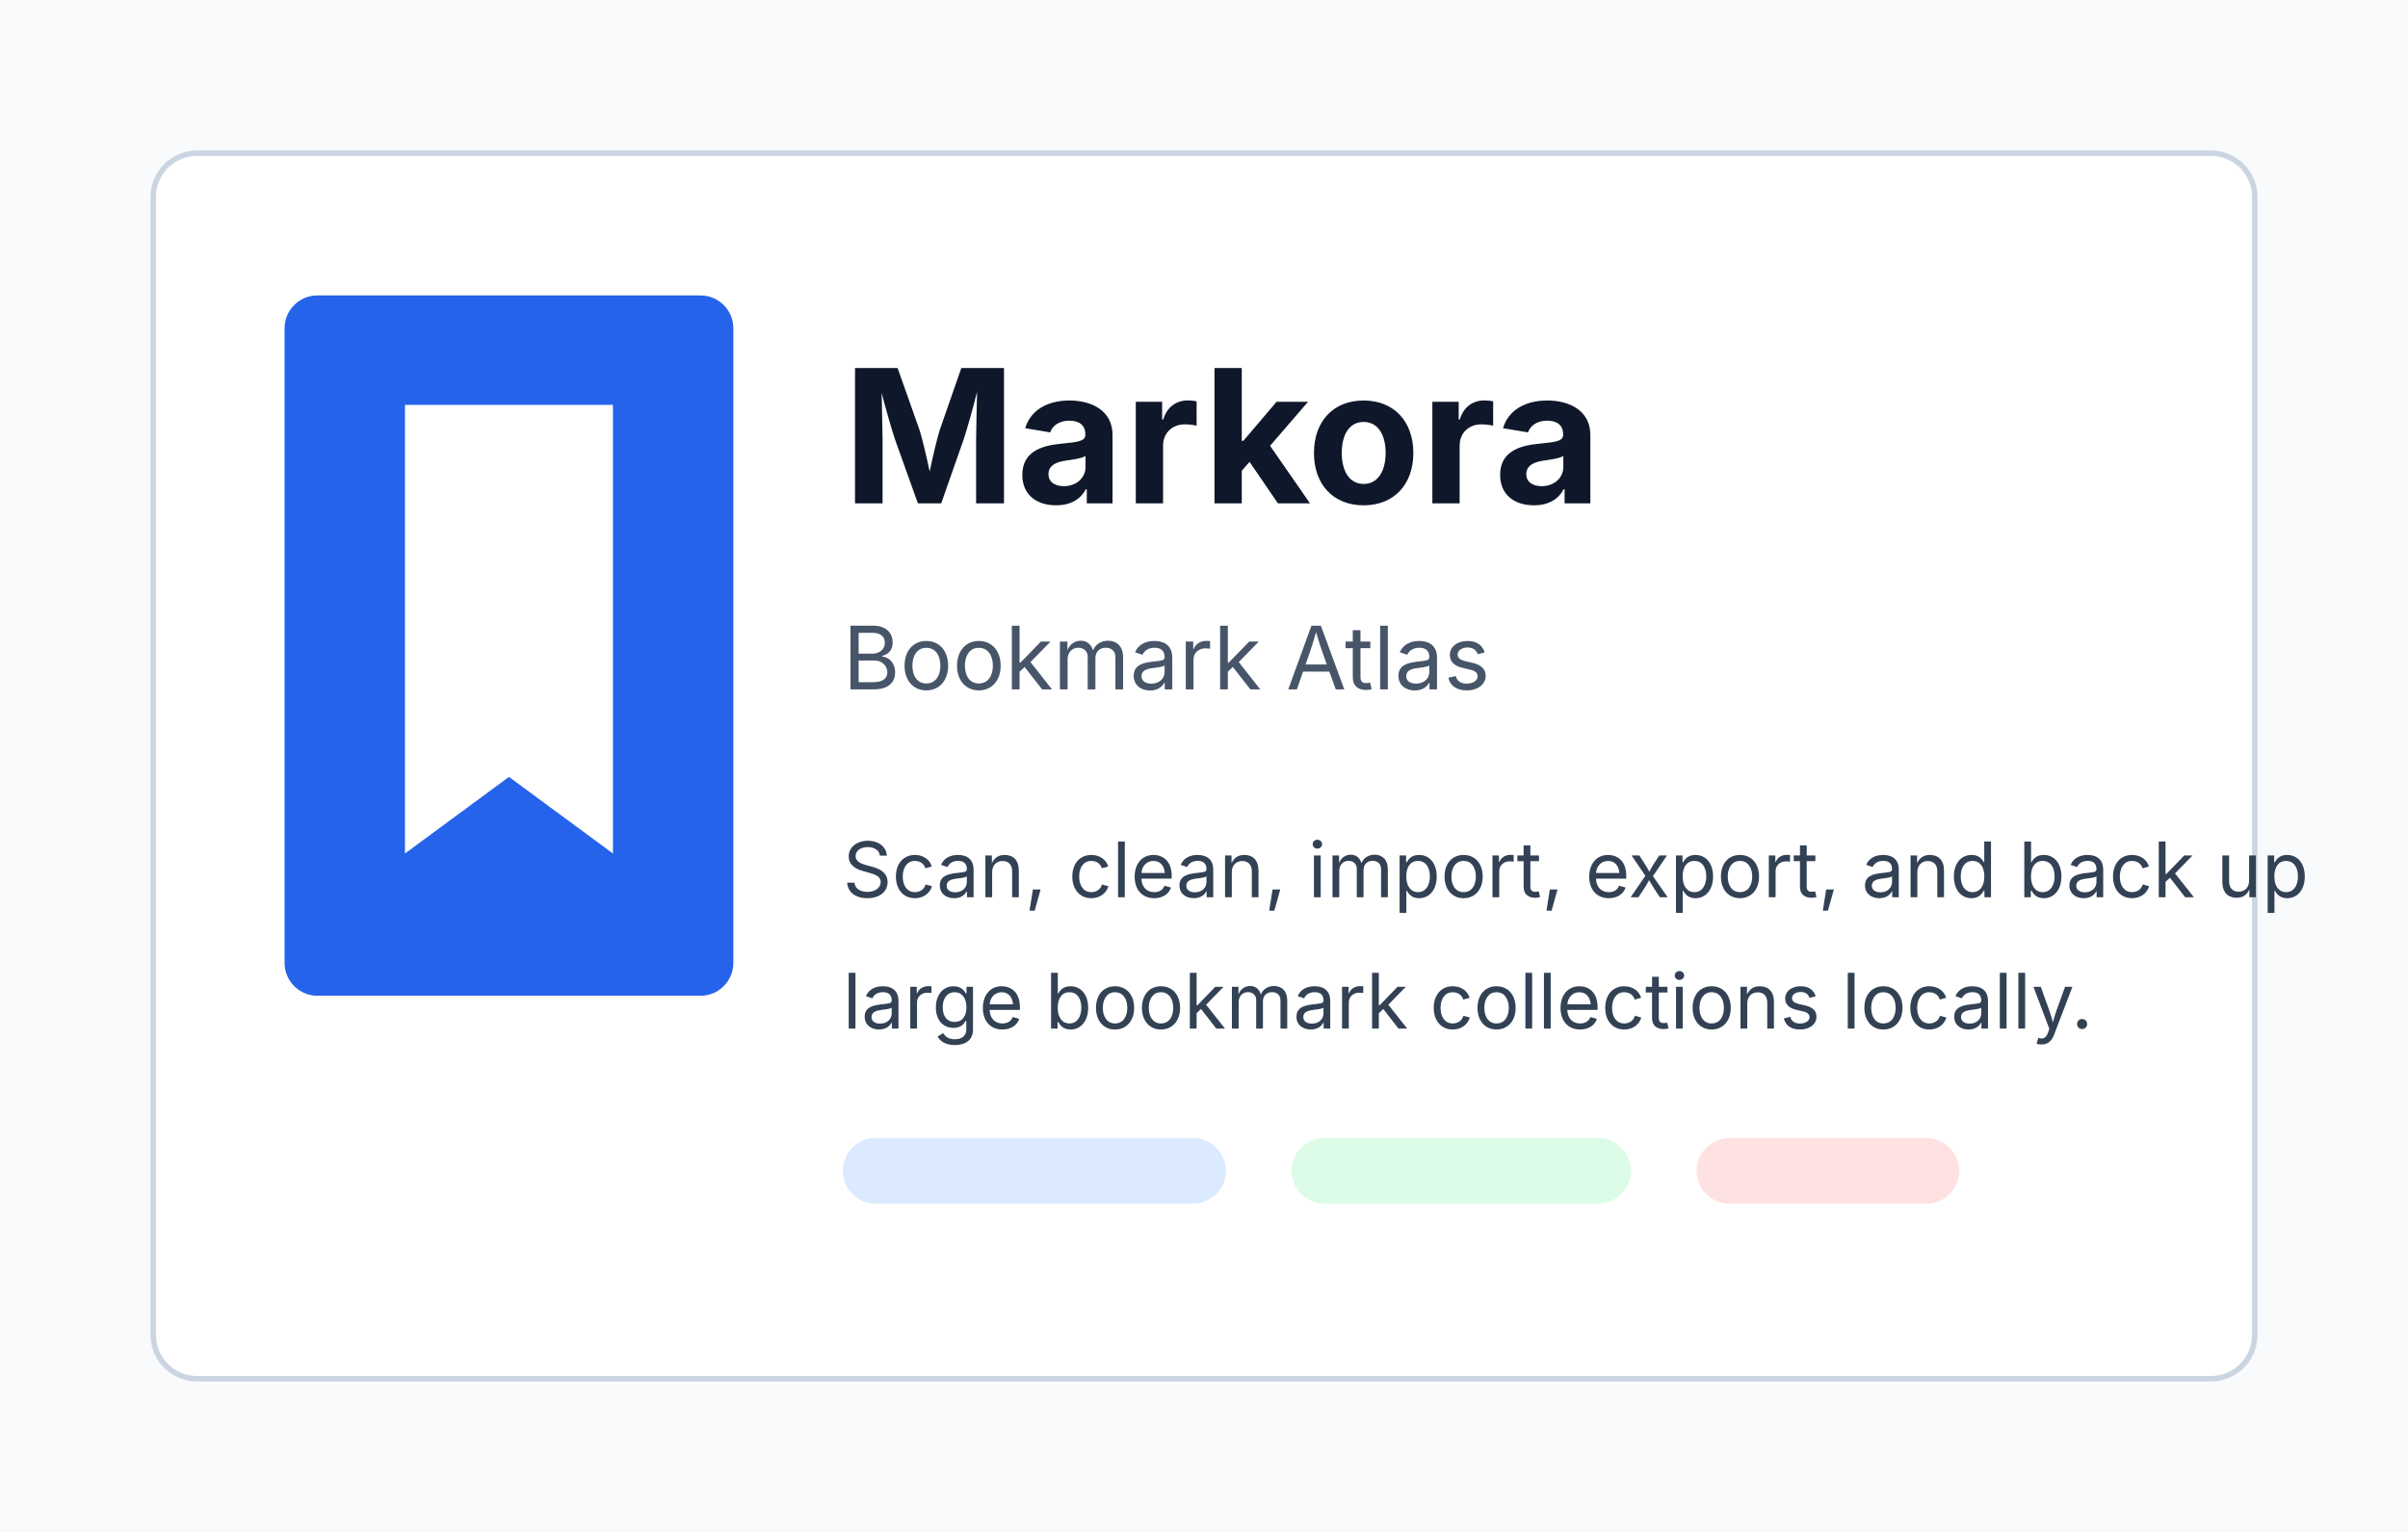
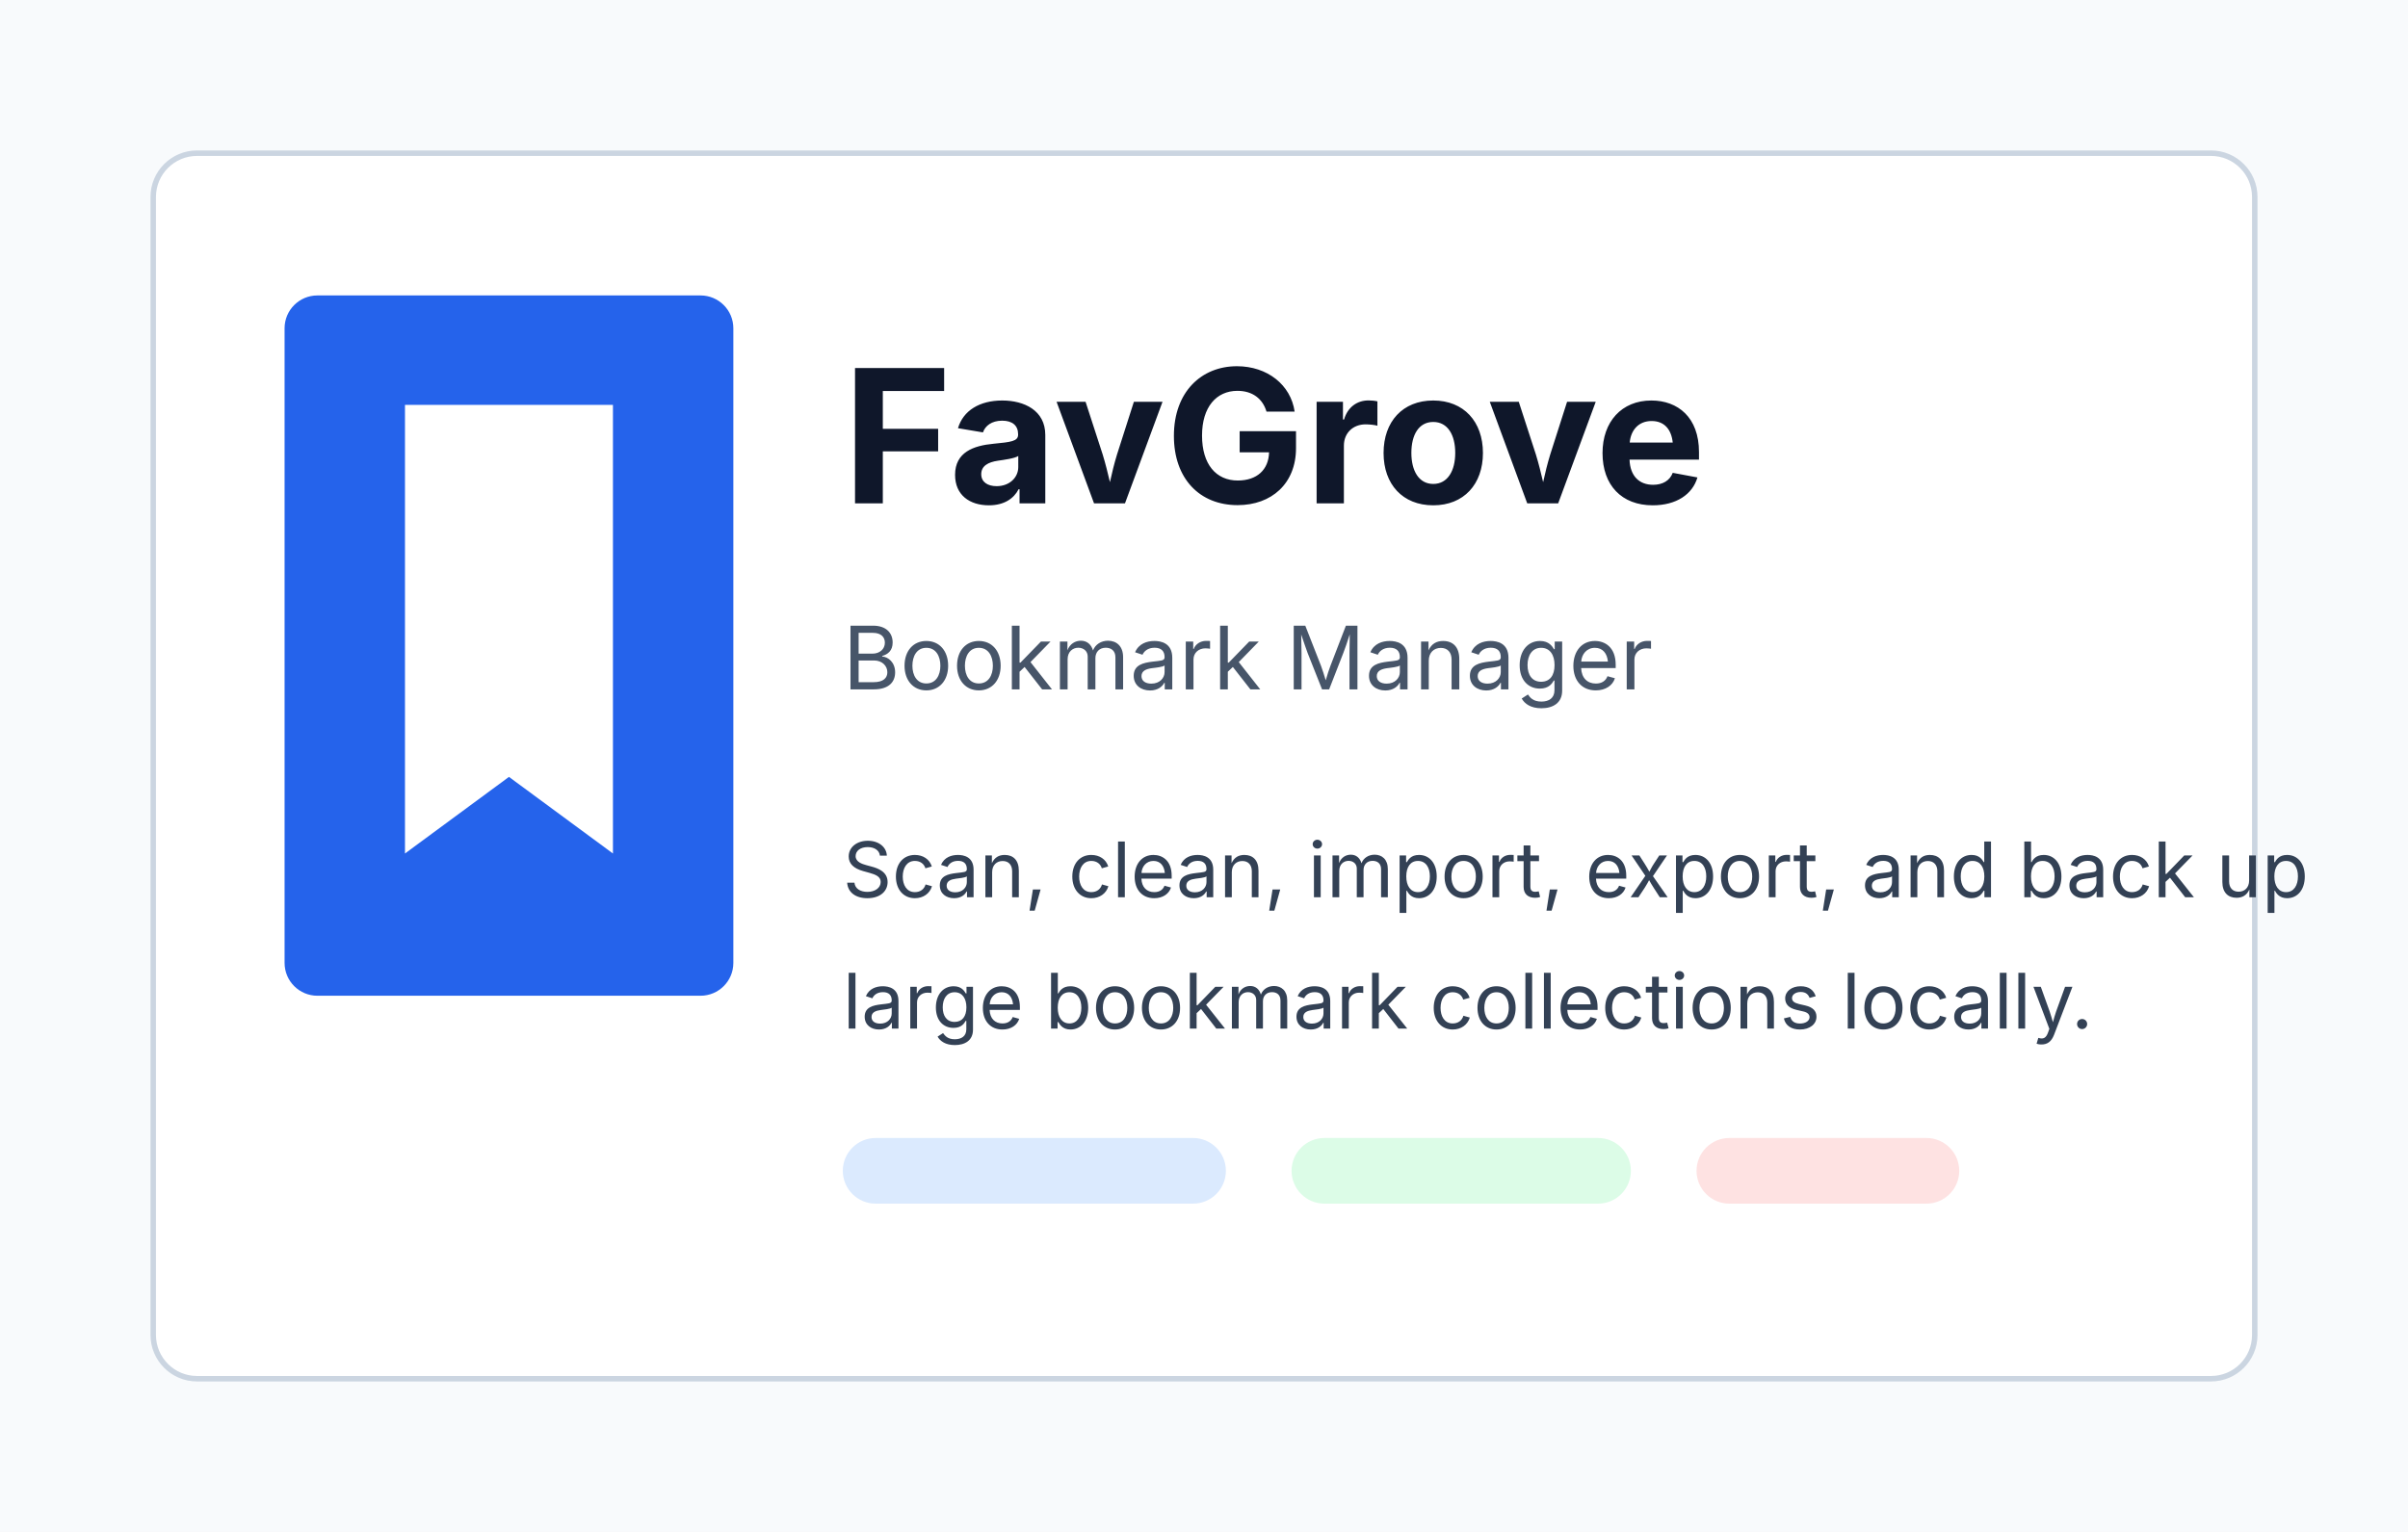
<svg xmlns="http://www.w3.org/2000/svg" width="440" height="280" viewBox="0 0 440 280" role="img" aria-labelledby="title desc">
  <rect width="440" height="280" fill="#f8fafc" />
  <rect x="28" y="28" width="384" height="224" rx="8" fill="#ffffff" stroke="#cbd5e1" />
  <rect x="52" y="54" width="82" height="128" rx="6" fill="#2563eb" />
  <path d="M74 74h38v82l-19-14-19 14z" fill="#ffffff" />
-   <text x="154" y="92" font-family="Inter, Arial, sans-serif" font-size="34" font-weight="700" fill="#0f172a">Markora</text>
-   <text x="154" y="126" font-family="Inter, Arial, sans-serif" font-size="16" fill="#475569">Bookmark Atlas</text>
+   <text x="154" y="92" font-family="Inter, Arial, sans-serif" font-size="34" font-weight="700" fill="#0f172a">FavGrove</text>
+   <text x="154" y="126" font-family="Inter, Arial, sans-serif" font-size="16" fill="#475569">Bookmark Manager</text>
  <text x="154" y="164" font-family="Inter, Arial, sans-serif" font-size="14" fill="#334155">Scan, clean, import, export, and back up</text>
  <text x="154" y="188" font-family="Inter, Arial, sans-serif" font-size="14" fill="#334155">large bookmark collections locally.</text>
  <rect x="154" y="208" width="70" height="12" rx="6" fill="#dbeafe" />
  <rect x="236" y="208" width="62" height="12" rx="6" fill="#dcfce7" />
  <rect x="310" y="208" width="48" height="12" rx="6" fill="#fee2e2" />
</svg>
